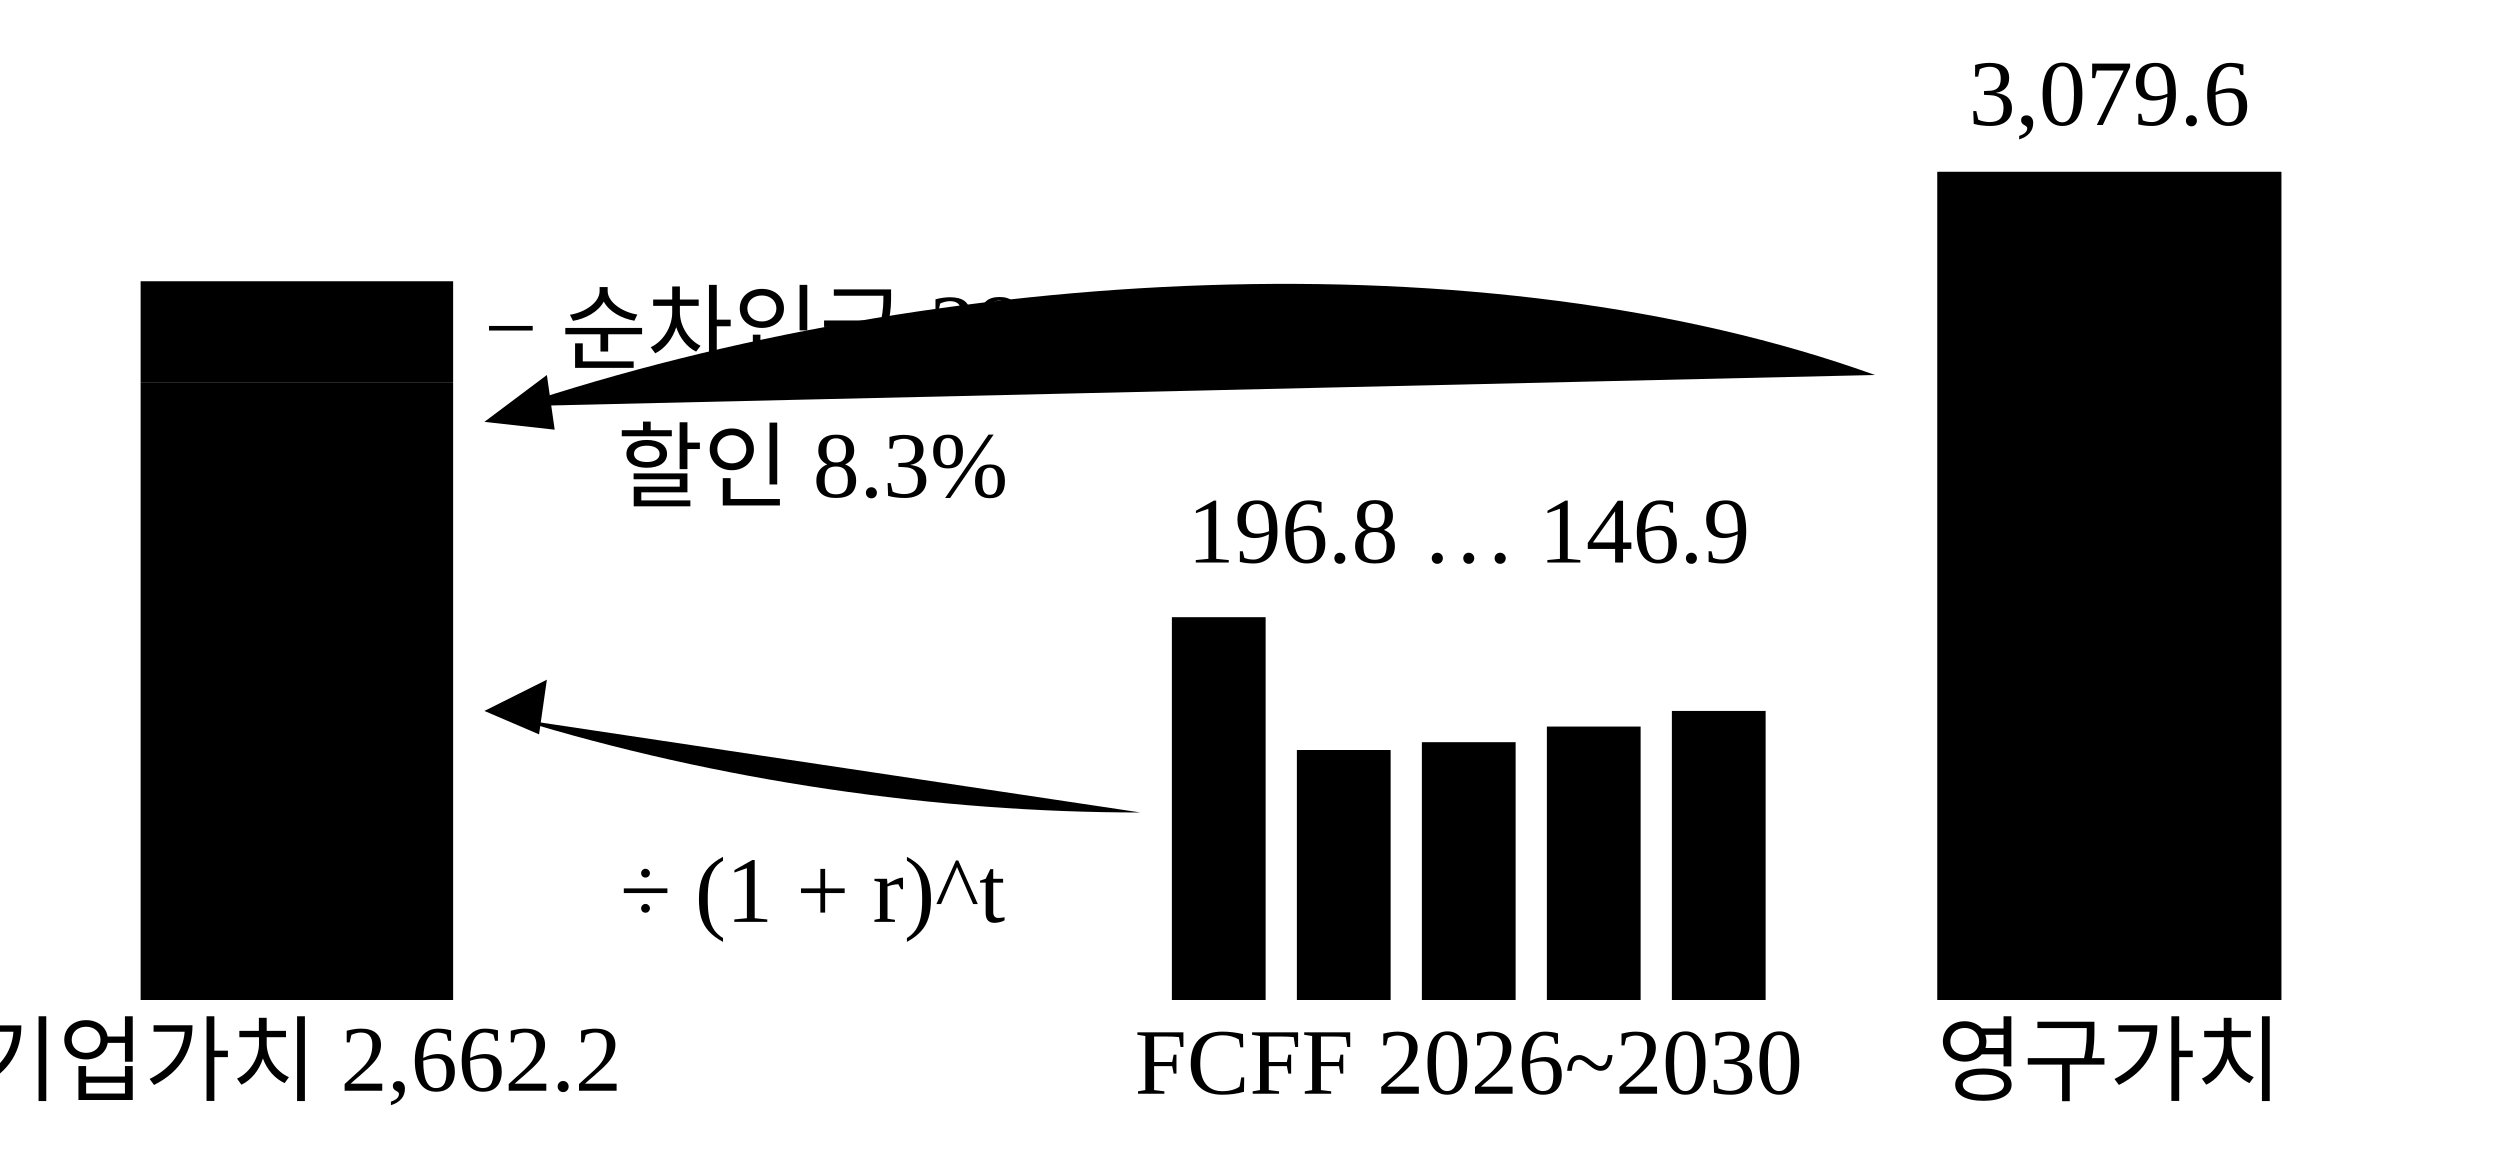
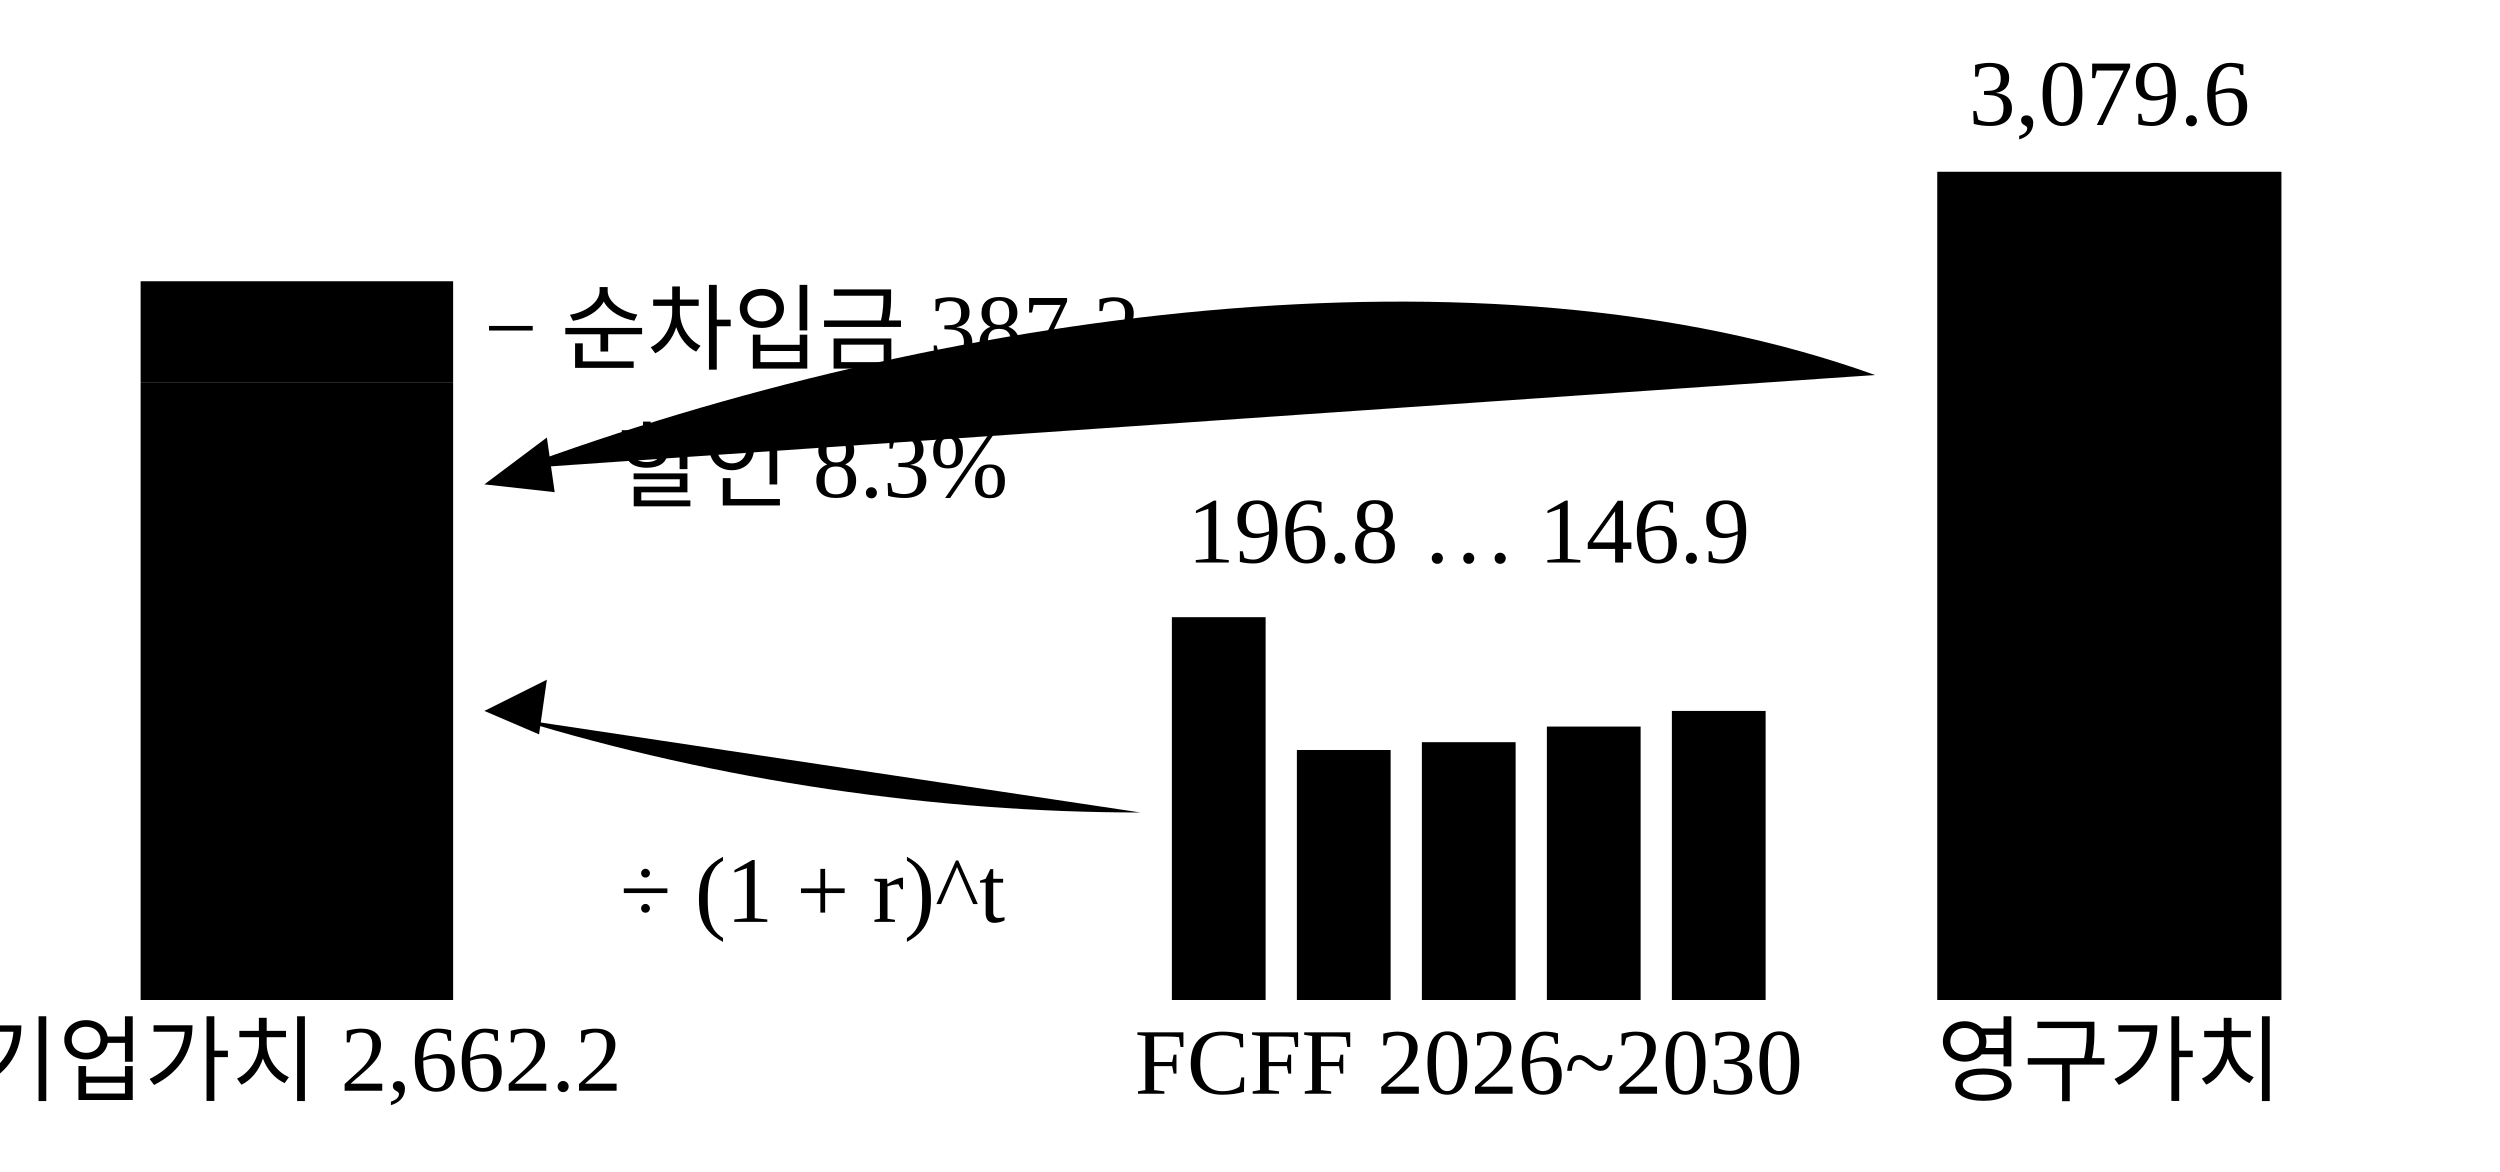
<svg xmlns="http://www.w3.org/2000/svg" class="cover-art" viewBox="0 0 320 150" role="img" aria-label="2026~2030년 FCFF 막대 다섯 개와 큰 영구가치 막대가 할인 화살표를 지나 왼쪽의 기업가치 막대 2,662.2로 모이고, 그 막대에서 순차입금 387.2를 덜어 주주 몫 2,275.0이 남는 그림">
  <path class="cv-hair" d="M8 128H312" />
  <rect class="cv-bar cv-dash" x="18" y="36" width="40" height="13" />
  <rect class="cv-fill" x="18" y="49" width="40" height="79" />
  <text class="cv-text" x="62" y="46">− 순차입금 387.2</text>
  <text class="cv-text cv-inverse" x="38" y="80" text-anchor="middle">주주 몫</text>
  <text class="cv-text cv-inverse" x="38" y="92" text-anchor="middle">2,275.0</text>
  <text class="cv-text" x="38" y="140" text-anchor="middle">기업가치 2,662.2</text>
  <rect class="cv-bar" x="150" y="79" width="12" height="49" />
  <rect class="cv-bar" x="166" y="96" width="12" height="32" />
  <rect class="cv-bar" x="182" y="95" width="12" height="33" />
  <rect class="cv-bar" x="198" y="93" width="12" height="35" />
  <rect class="cv-bar" x="214" y="91" width="12" height="37" />
  <rect class="cv-tint" x="248" y="22" width="44" height="106" />
  <rect class="cv-bar" x="248" y="22" width="44" height="106" />
  <text class="cv-text" x="188" y="140" text-anchor="middle">FCFF 2026~2030</text>
  <text class="cv-text" x="270" y="140" text-anchor="middle">영구가치</text>
  <text class="cv-text" x="270" y="16" text-anchor="middle">3,079.6</text>
  <text class="cv-text" x="188" y="72" text-anchor="middle">196.8 … 146.9</text>
-   <path class="cv-line cv-thin" d="M240 48C190 30 120 34 66 52" />
-   <path class="cv-head" d="M62 54l8-6l1 7z" />
+   <path class="cv-line cv-thin" d="M240 48C190 30 120 40 66 60" />
+   <path class="cv-head" d="M62 62l8-6l1 7z" />
  <path class="cv-line cv-thin" d="M146 104C120 104 92 100 66 92" />
  <path class="cv-head" d="M62 91l8-4l-1 7z" />
  <text class="cv-text" x="104" y="64" text-anchor="middle">할인 8.3%</text>
  <text class="cv-text cv-muted" x="104" y="118" text-anchor="middle">÷ (1 + r)^t</text>
</svg>
